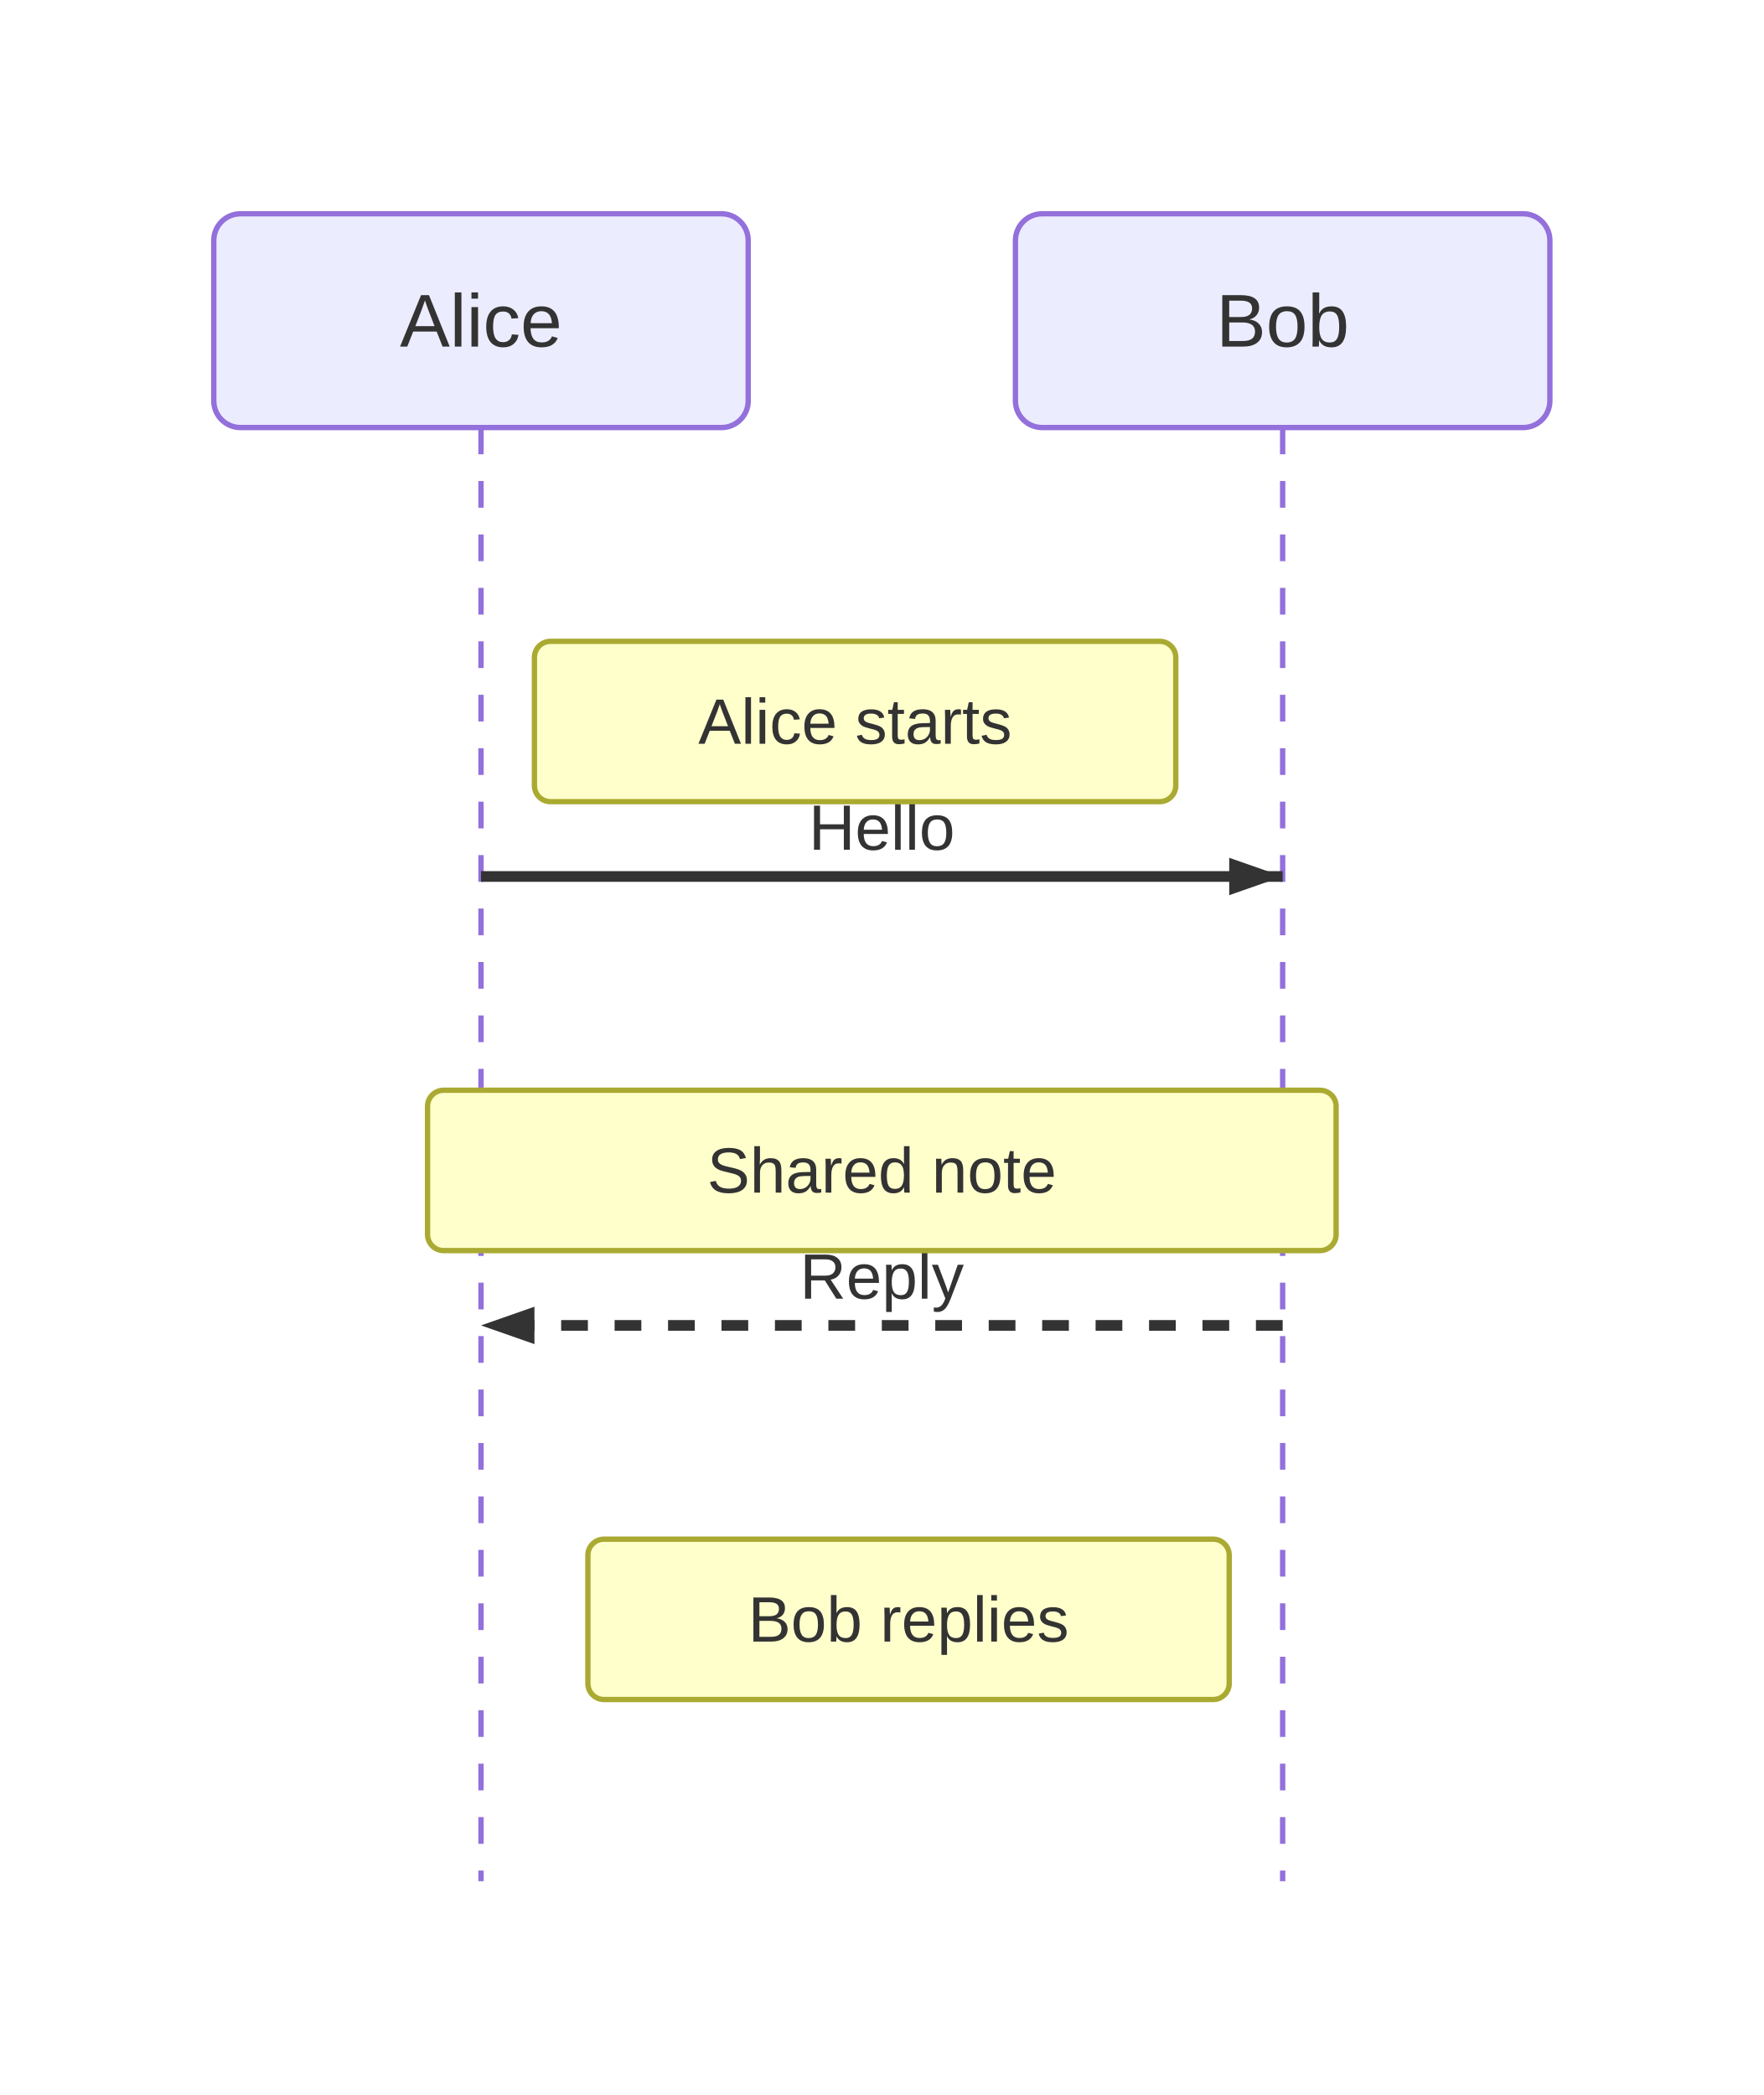
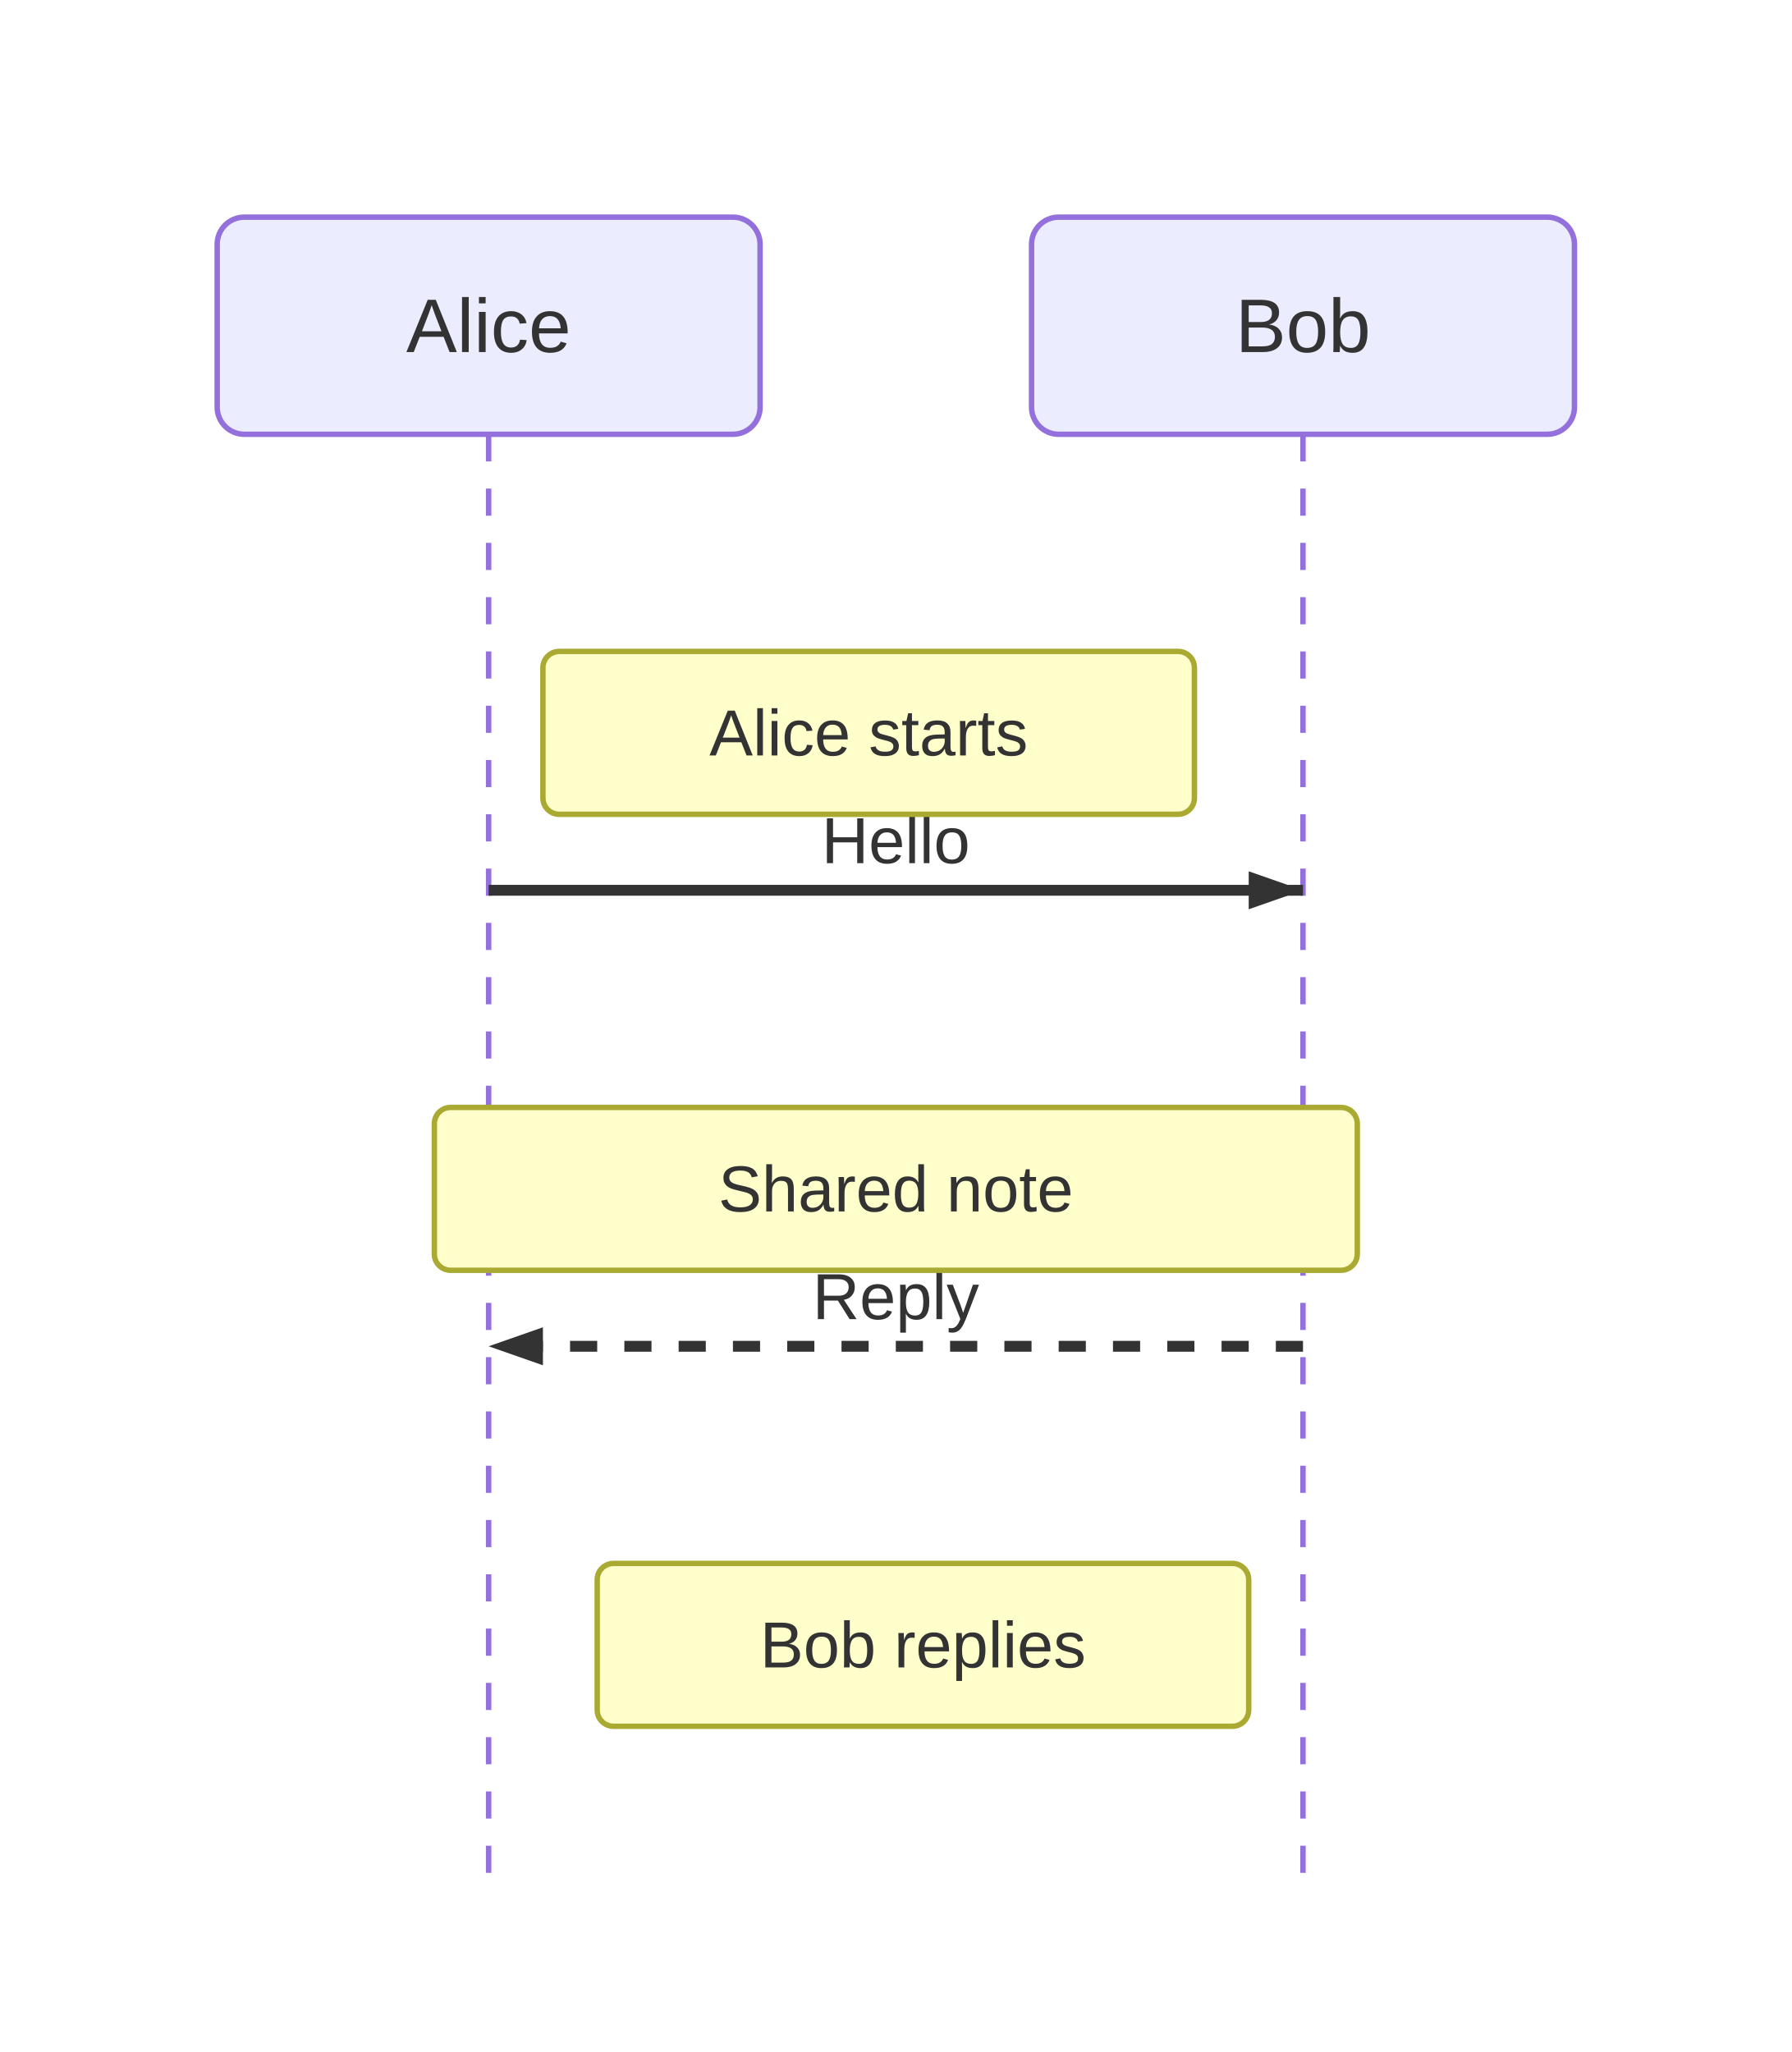
- <svg xmlns="http://www.w3.org/2000/svg" viewBox="-20.0 -20 330 392" width="330" height="392" style="background-color: white">
+ <svg xmlns="http://www.w3.org/2000/svg" viewBox="-20.0 -20 330 378" width="330" height="378" style="background-color: white">
  <defs>
    <marker id="seq-arrow" markerWidth="10" markerHeight="7" refX="10" refY="3.5" orient="auto" markerUnits="userSpaceOnUse">
      <polygon points="0 0, 10 3.5, 0 7" fill="#333333" />
    </marker>
    <marker id="seq-arrow-open" markerWidth="10" markerHeight="7" refX="10" refY="3.5" orient="auto" markerUnits="userSpaceOnUse">
      <polyline points="0 0, 10 3.5, 0 7" fill="none" stroke="#333333" stroke-width="1.5" />
    </marker>
    <marker id="seq-cross" markerWidth="10" markerHeight="10" refX="5" refY="5" orient="auto" markerUnits="userSpaceOnUse">
      <line x1="0" y1="0" x2="10" y2="10" stroke="#333333" stroke-width="2" />
      <line x1="10" y1="0" x2="0" y2="10" stroke="#333333" stroke-width="2" />
    </marker>
    <marker id="seq-async" markerWidth="10" markerHeight="7" refX="10" refY="3.5" orient="auto" markerUnits="userSpaceOnUse">
      <polyline points="0 0, 10 3.5, 0 7" fill="none" stroke="#333333" stroke-width="1.5" />
    </marker>
  </defs>
  <style>.seq-participant rect { fill: #ECECFF; stroke: #9370DB; stroke-width: 1; }
.seq-participant text { fill: #333333; font-family: "trebuchet ms", verdana, arial, sans-serif, "Apple Color Emoji", "Segoe UI Emoji", "Noto Color Emoji", "Twemoji Mozilla"; font-size: 14px; }
.seq-lifeline { stroke: #9370DB; stroke-width: 1; stroke-dasharray: 5,5; }
.seq-message line, .seq-message path { stroke: #333333; stroke-width: 2; }
.seq-message text { fill: #333333; font-family: "trebuchet ms", verdana, arial, sans-serif, "Apple Color Emoji", "Segoe UI Emoji", "Noto Color Emoji", "Twemoji Mozilla"; font-size: 12px; }
.seq-activation { fill: #ECECFF; stroke: #9370DB; stroke-width: 1; }
.seq-note rect { fill: #ffffcc; stroke: #aaaa33; stroke-width: 1; }
.seq-note text { fill: #333333; font-family: "trebuchet ms", verdana, arial, sans-serif, "Apple Color Emoji", "Segoe UI Emoji", "Noto Color Emoji", "Twemoji Mozilla"; font-size: 12px; }
.seq-fragment rect { fill: none; stroke: #9370DB; stroke-width: 1; stroke-dasharray: 3,3; }
.seq-fragment text { fill: #333333; font-family: "trebuchet ms", verdana, arial, sans-serif, "Apple Color Emoji", "Segoe UI Emoji", "Noto Color Emoji", "Twemoji Mozilla"; font-size: 11px; font-weight: bold; }
.seq-actor line, .seq-actor circle { stroke: #9370DB; stroke-width: 1; fill: none; }
.seq-actor text { fill: #333333; font-family: "trebuchet ms", verdana, arial, sans-serif, "Apple Color Emoji", "Segoe UI Emoji", "Noto Color Emoji", "Twemoji Mozilla"; font-size: 14px; }
</style>
-   <line class="seq-lifeline" x1="70" y1="60" x2="70" y2="332" />
-   <line class="seq-lifeline" x1="220" y1="60" x2="220" y2="332" />
+   <line class="seq-lifeline" x1="70" y1="60" x2="70" y2="328" />
+   <line class="seq-lifeline" x1="220" y1="60" x2="220" y2="328" />
  <g class="seq-message">
    <line x1="70" y1="144" x2="220" y2="144" marker-end="url(#seq-arrow)" />
    <text x="145" text-anchor="middle" y="139">Hello</text>
  </g>
  <g class="seq-message">
    <line x1="220" y1="228" x2="70" y2="228" marker-end="url(#seq-arrow)" stroke-dasharray="5,5" />
    <text x="145" text-anchor="middle" y="223">Reply</text>
  </g>
  <g class="seq-note">
    <rect x="80" y="100" width="120" height="30" rx="3" />
    <text text-anchor="middle" x="140" y="115" dominant-baseline="central">Alice starts</text>
  </g>
  <g class="seq-note">
    <rect x="60" y="184" width="170" height="30" rx="3" />
    <text text-anchor="middle" x="145" y="199" dominant-baseline="central">Shared note</text>
  </g>
  <g class="seq-note">
    <rect x="90" y="268" width="120" height="30" rx="3" />
    <text text-anchor="middle" x="150" y="283" dominant-baseline="central">Bob replies</text>
  </g>
  <g class="seq-participant" data-participant-id="Alice">
    <rect x="20" y="20" width="100" height="40" rx="5" />
    <text x="70" y="40" text-anchor="middle" dominant-baseline="central">Alice</text>
  </g>
  <g class="seq-participant" data-participant-id="Bob">
    <rect x="170" y="20" width="100" height="40" rx="5" />
    <text x="220" y="40" text-anchor="middle" dominant-baseline="central">Bob</text>
  </g>
</svg>
